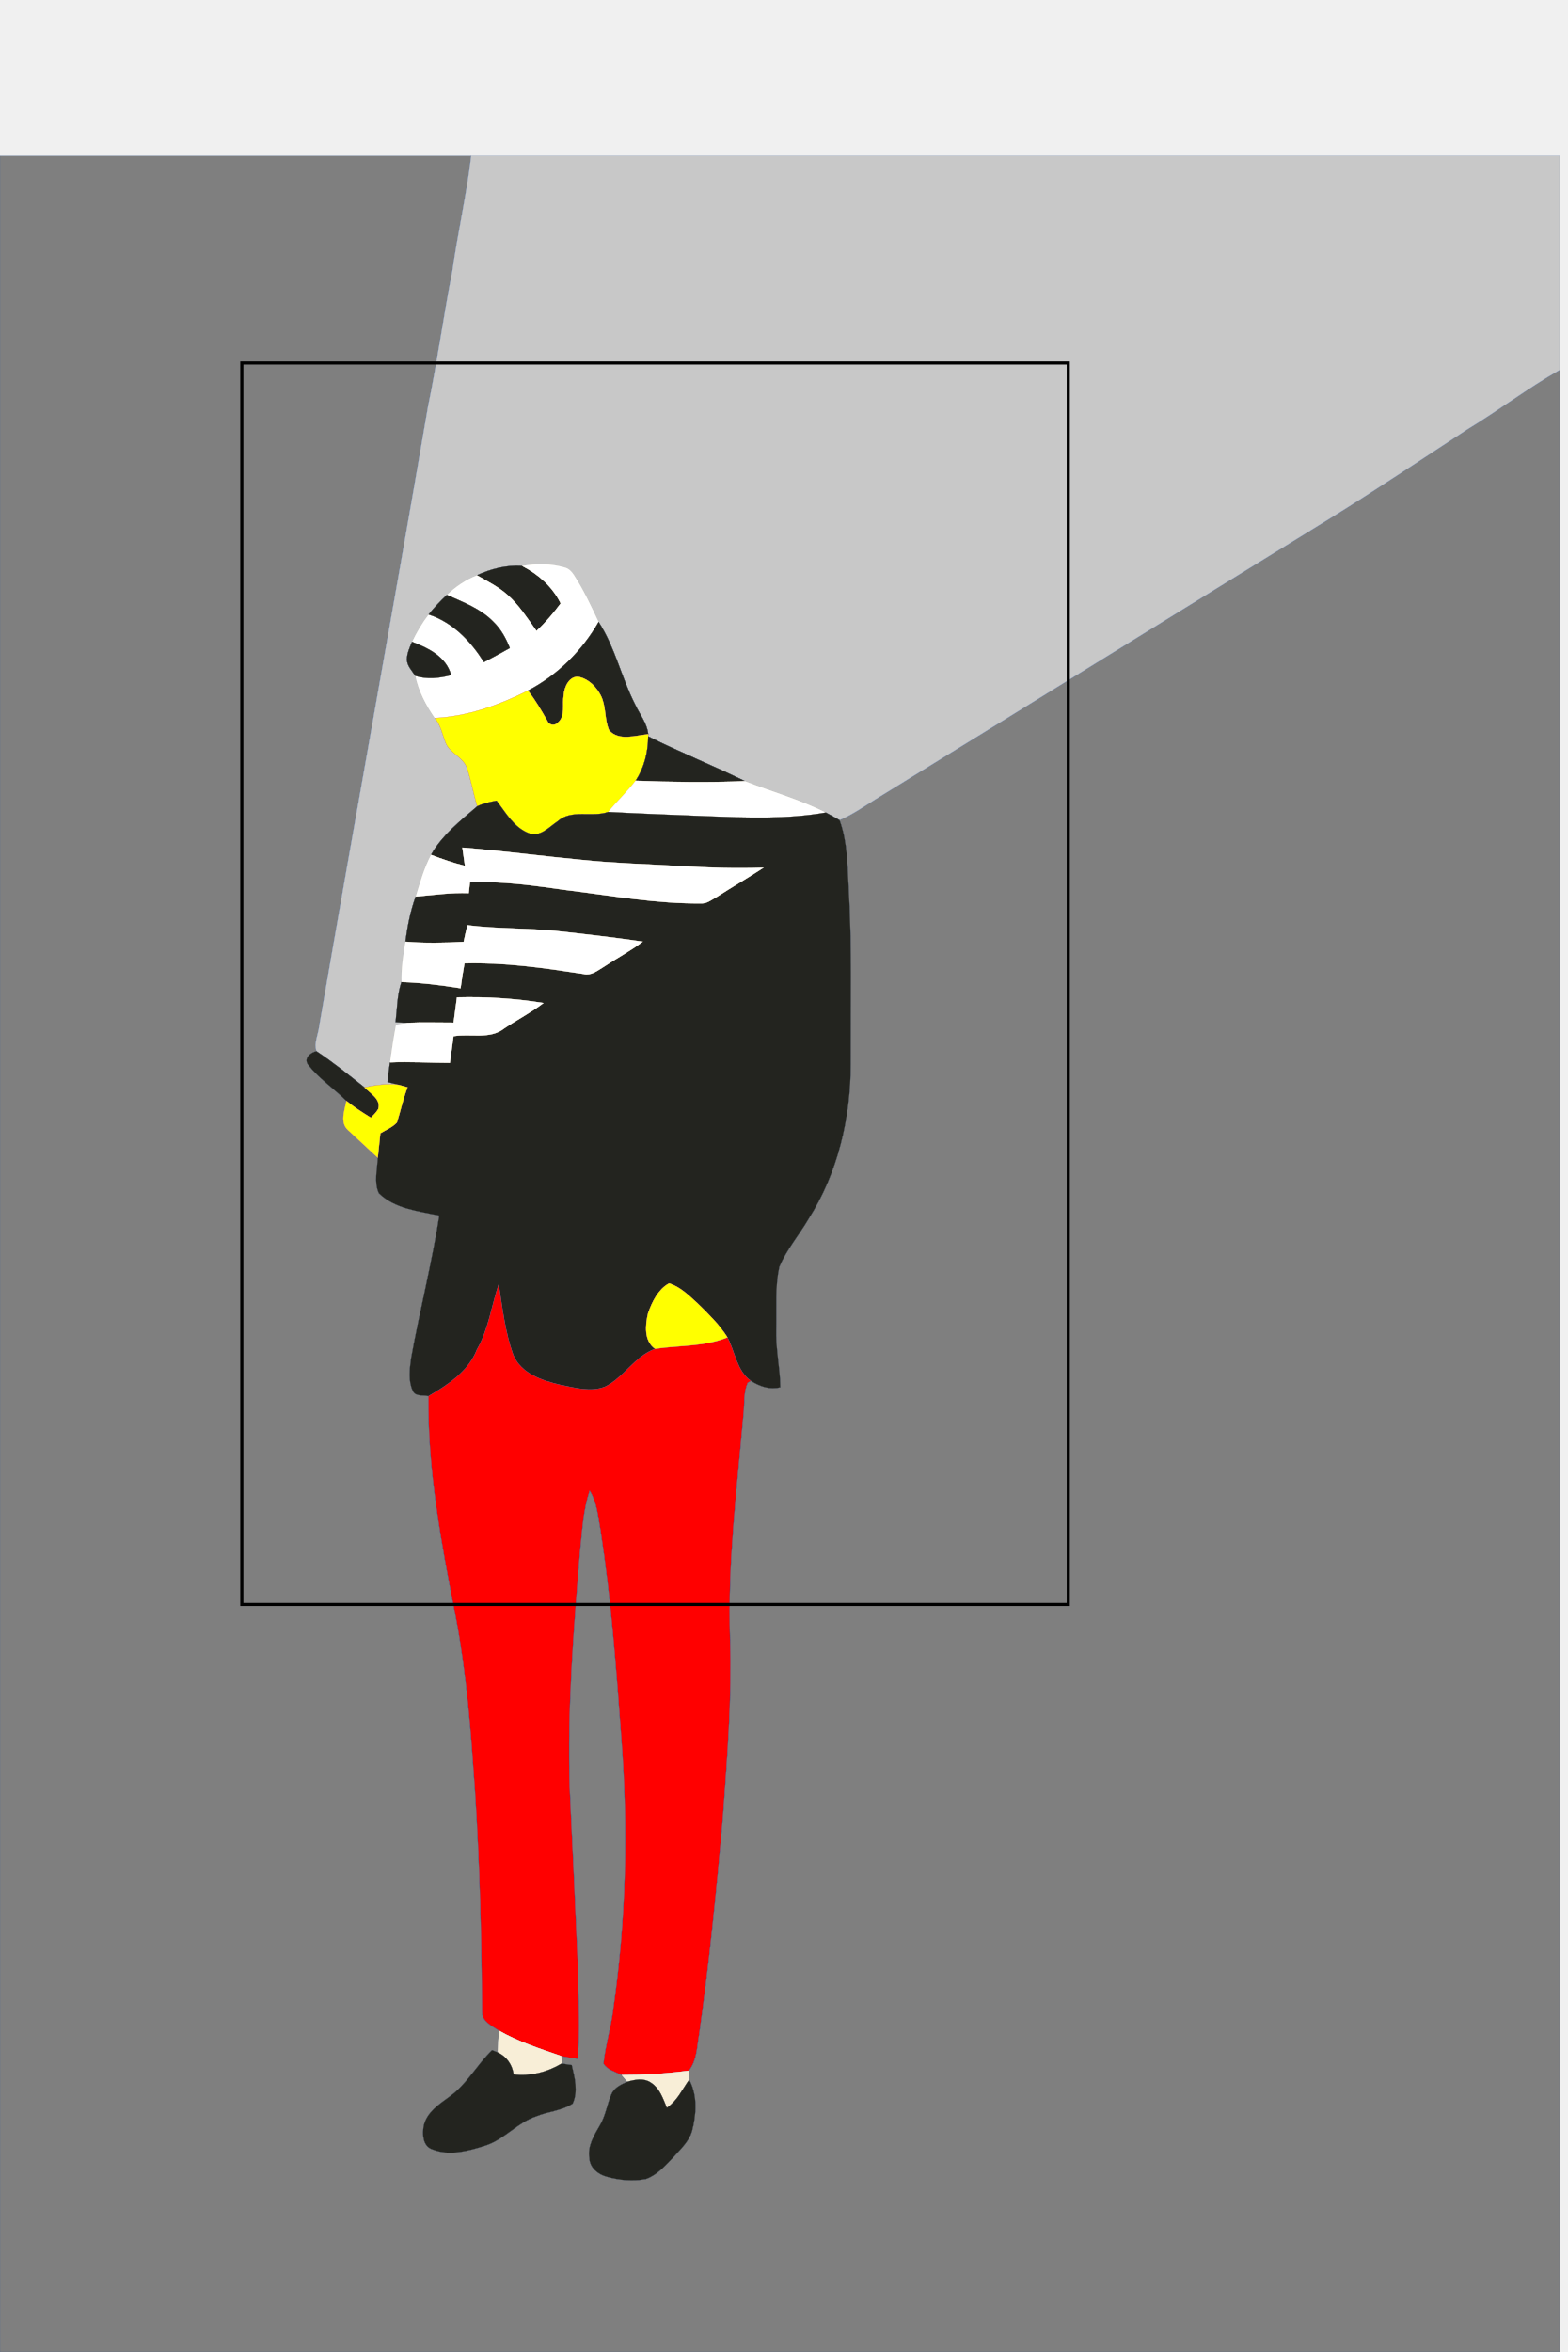
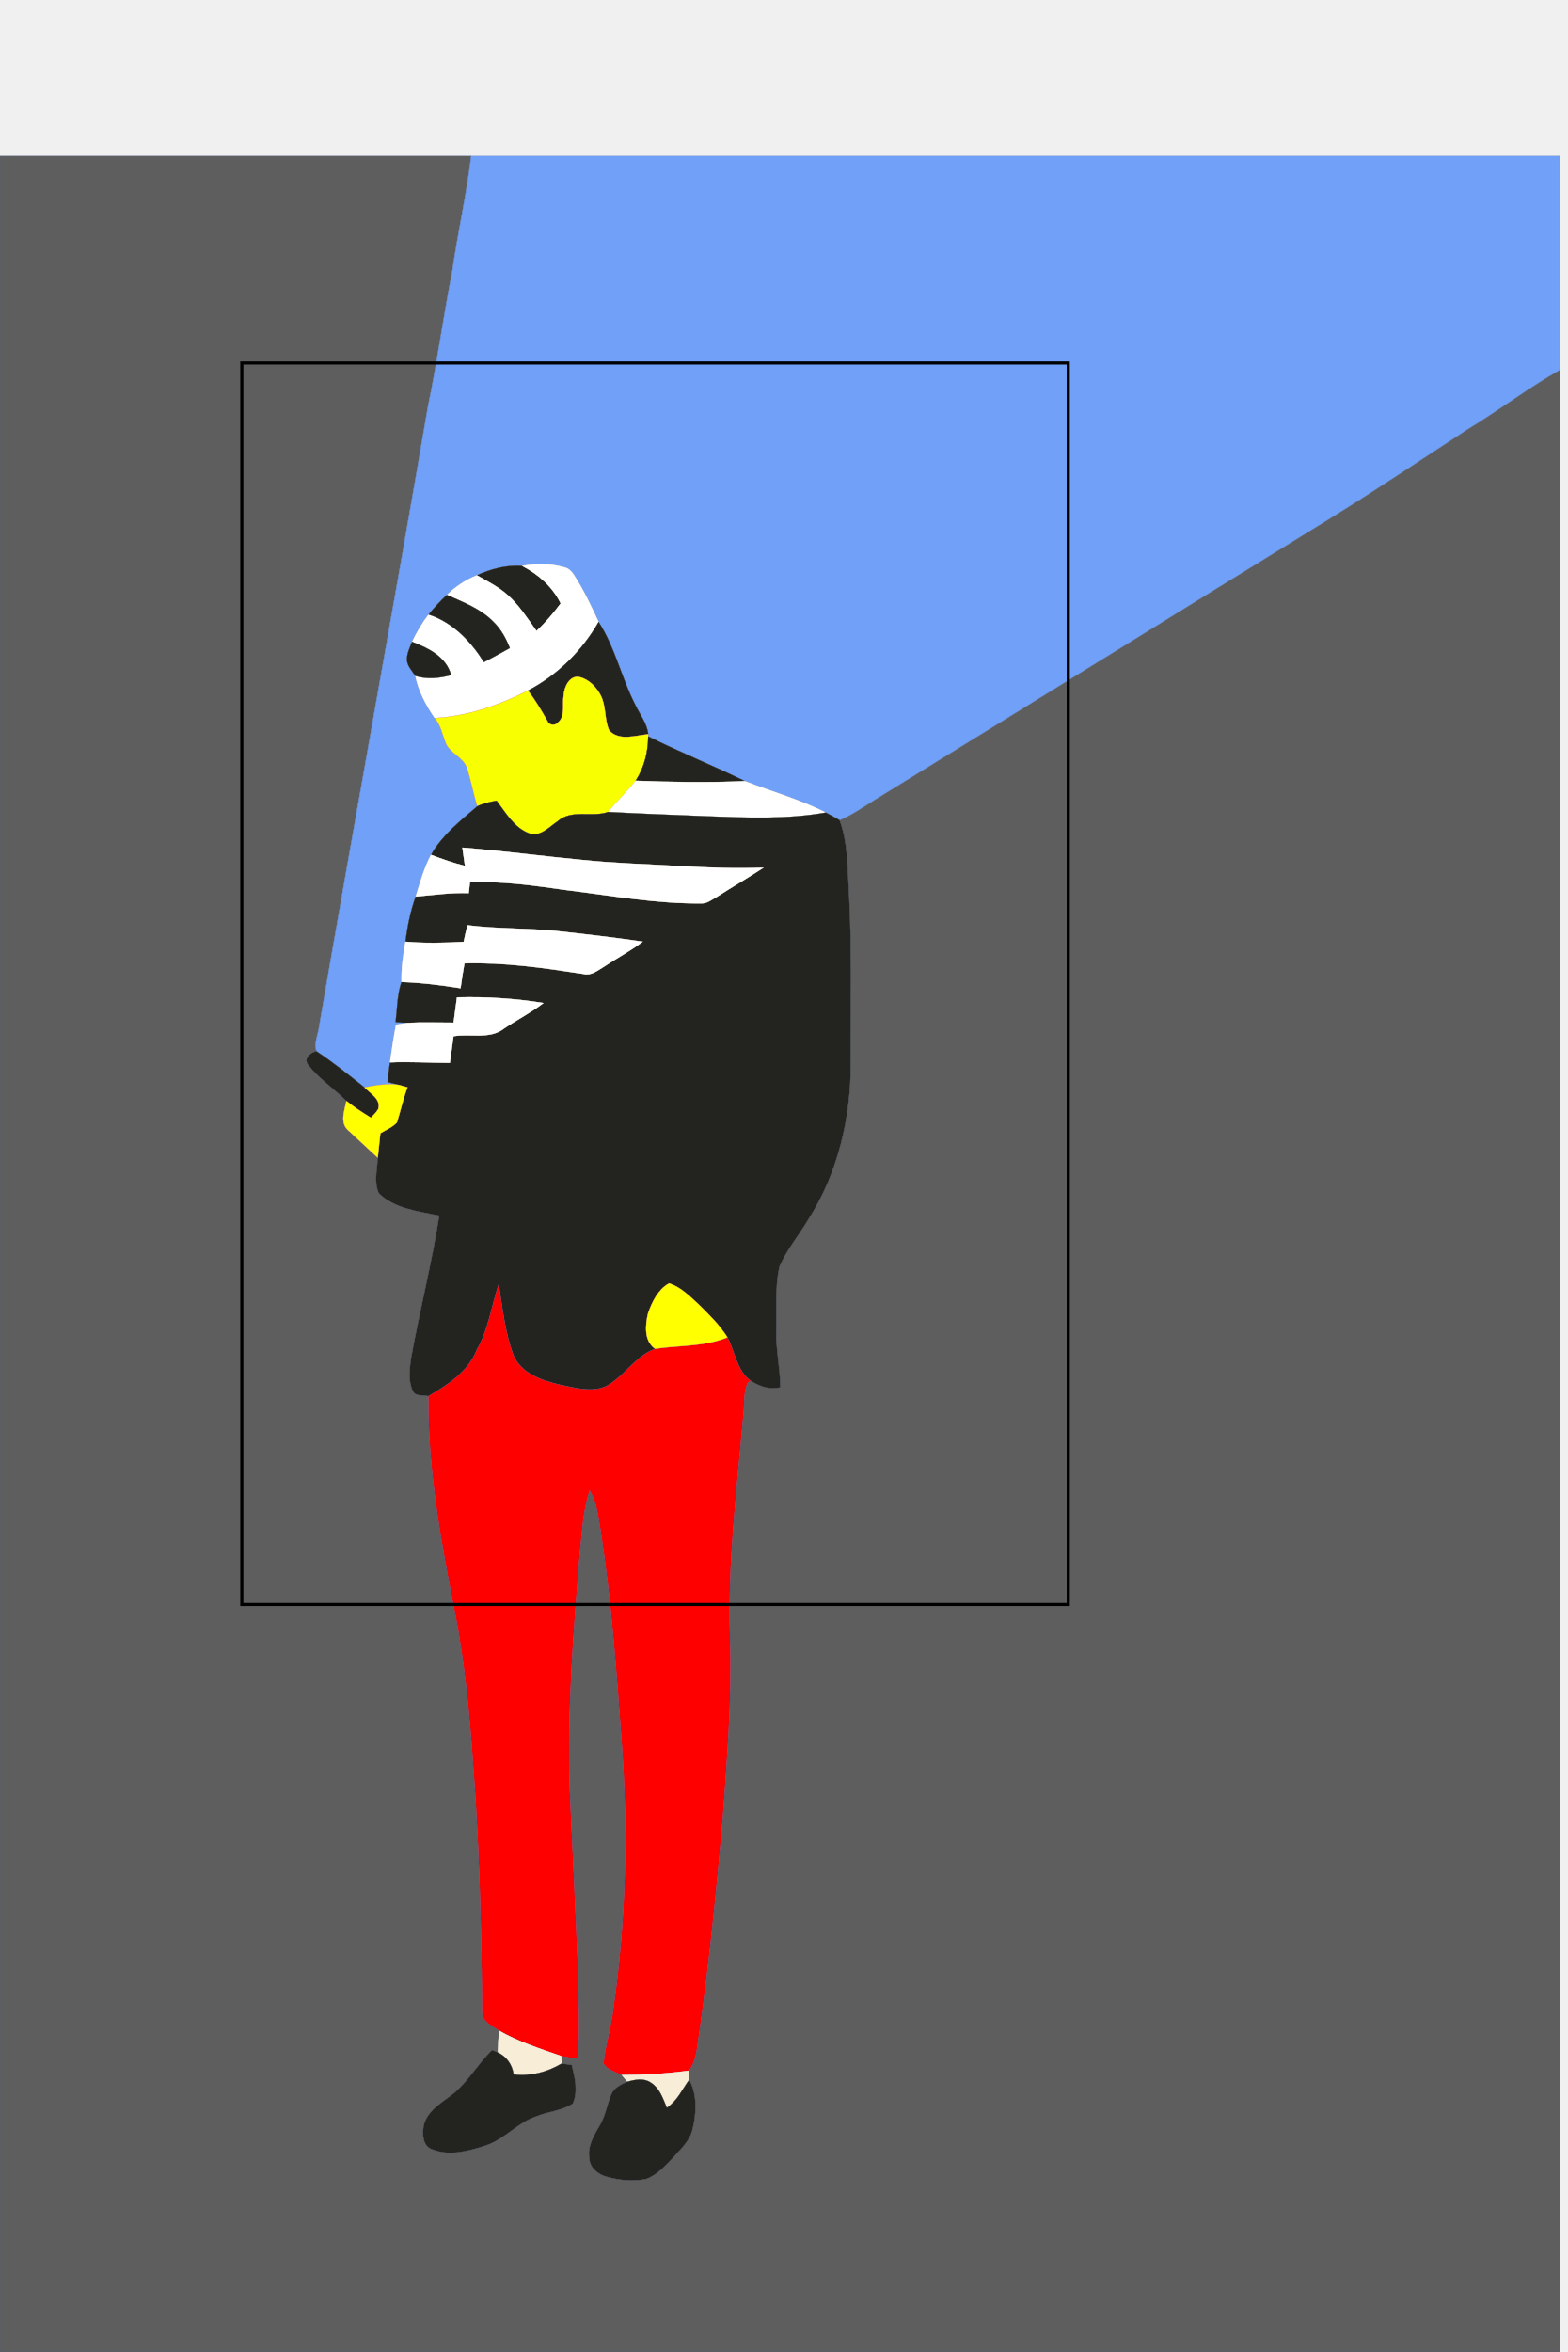
<svg xmlns="http://www.w3.org/2000/svg" xmlns:ns1="http://www.openswatchbook.org/uri/2009/osb" width="200mm" height="300mm" viewBox="0 0 566.929 850.394" version="1.1" id="svg4529">
  <defs id="defs4533">
    <linearGradient id="linearGradient5957" ns1:paint="solid">
      <stop style="stop-color:#4141ff;stop-opacity:1;" offset="0" id="stop5955" />
    </linearGradient>
  </defs>
-   <path d="m 0,56.394 h 170.37 c -1.67,13.95 -4.84,27.67 -6.82,41.58 -3.22,16.35 -5.45,32.86 -8.83,49.17 -12.83,74.68 -26.43,149.21 -39.32,223.87 -0.31,2.99 -2.02,6.08 -0.96,9.09 -2.13,0.41 -4.67,2.51 -3.06,4.8 3.93,5.04 9.36,8.65 13.88,13.13 -0.65,3.39 -2.49,7.85 0.57,10.58 3.57,3.36 7.22,6.64 10.79,10.01 -0.15,4.22 -1.46,8.85 0.4,12.81 5.77,5.63 14.31,6.48 21.85,8.07 -2.7,17.33 -7.09,34.35 -10.2,51.6 -0.52,3.9 -1.1,8.16 0.65,11.84 1,2.1 3.76,1.35 5.62,1.85 -0.28,26.88 4.68,53.45 9.87,79.71 3.99,20.72 5.51,41.8 6.97,62.82 1.74,26.64 2.4,53.34 2.56,80.03 -0.09,3.6 3.68,5.2 6.21,6.92 -0.32,2.6 -0.44,5.22 -0.51,7.84 -0.53,-0.21 -1.57,-0.64 -2.09,-0.85 -5.47,5.25 -9.07,12.27 -15.31,16.74 -3.78,2.79 -8.3,5.66 -9.4,10.58 -0.53,3.04 -0.42,7.37 3.09,8.55 6.2,2.48 13.09,0.6 19.18,-1.36 6.86,-2.19 11.52,-8.3 18.34,-10.57 4.32,-1.79 9.29,-2 13.24,-4.61 2.03,-4.31 0.77,-9.46 -0.34,-13.92 -1.21,-0.2 -2.42,-0.38 -3.63,-0.56 -0.04,-0.68 -0.12,-2.03 -0.16,-2.71 1.95,0.42 3.92,0.68 5.9,0.95 1.04,-10.62 0.22,-21.31 0.17,-31.95 -0.93,-22.01 -1.96,-44.01 -3.03,-66.01 -0.89,-28.41 1.39,-56.78 3.69,-85.07 0.84,-7.51 1.09,-15.2 3.55,-22.42 2.72,4.29 3.03,9.49 3.95,14.35 3.85,24.89 5.68,50.03 7.53,75.13 2.5,32.59 1.78,65.49 -2.9,97.86 -0.79,6.69 -2.88,13.18 -3.55,19.88 1.42,2.29 4.29,2.98 6.58,4.13 0.69,0.79 1.38,1.6 2.07,2.42 -2.31,1 -4.93,2.17 -5.89,4.71 -1.51,3.61 -2.04,7.61 -4.08,11.02 -2.09,3.62 -4.54,7.52 -3.8,11.91 0.13,3.43 3.1,5.87 6.21,6.69 4.59,1.3 9.54,1.77 14.24,0.84 4.1,-1.43 6.99,-4.9 9.94,-7.9 2.5,-2.84 5.52,-5.52 6.67,-9.25 1.61,-6.15 2.12,-12.94 -0.98,-18.73 -0.08,-1.1 -0.14,-2.19 -0.16,-3.28 3.05,-3.8 2.92,-8.87 3.78,-13.42 3.64,-25.8 6.23,-51.73 8.51,-77.67 1.54,-21.7 3.4,-43.43 2.63,-65.21 -0.89,-27.08 2.47,-54.02 4.84,-80.93 0.46,-3.82 -0.04,-7.93 1.54,-11.5 0.3,-0.17 0.89,-0.53 1.18,-0.7 3.19,1.98 6.87,3.36 10.64,2.3 -0.11,-7.08 -1.74,-14.06 -1.52,-21.17 0.18,-7.43 -0.45,-15.02 1.15,-22.33 2.62,-6.24 7.12,-11.45 10.53,-17.26 10.68,-16.72 15.31,-36.69 15.29,-56.39 -0.09,-21.01 0.49,-42.04 -0.73,-63.03 -0.48,-8.32 -0.36,-16.9 -3.31,-24.83 4.63,-1.97 8.77,-4.85 13.01,-7.52 54.85,-33.79 109.57,-67.8 164.42,-101.61 16.8,-10.41 33.2,-21.45 49.76,-32.24 11.25,-6.84 21.76,-14.84 33.21,-21.37 v 716.59 H 0 Z" id="path4485" style="opacity:1;fill:#7f7f7f;fill-opacity:1;stroke:#496491;stroke-width:0.094;stroke-miterlimit:4;stroke-dasharray:none" />
-   <path d="M 170.37,56.394 H 564 v 77.41 c -11.45,6.53 -21.96,14.53 -33.21,21.37 -16.56,10.79 -32.96,21.83 -49.76,32.24 -54.85,33.81 -109.57,67.82 -164.42,101.61 -4.24,2.67 -8.38,5.55 -13.01,7.52 -1.63,-0.94 -3.28,-1.86 -4.94,-2.74 -9.34,-4.76 -19.54,-7.54 -29.28,-11.38 -11.53,-5.64 -23.47,-10.42 -34.96,-16.16 l 0.01,-0.81 c -0.46,-3.99 -3.11,-7.2 -4.75,-10.74 -4.99,-9.69 -7.22,-20.63 -13.2,-29.83 -2.71,-5.82 -5.45,-11.65 -8.95,-17.05 -0.79,-1.2 -1.84,-2.32 -3.29,-2.67 -5,-1.48 -10.32,-1.45 -15.43,-0.56 -5.66,-0.37 -11.23,1.06 -16.35,3.4 -4.05,1.62 -7.72,4.08 -10.85,7.1 -2.36,2.19 -4.57,4.54 -6.59,7.05 -2.37,3.06 -4.34,6.42 -6,9.91 -0.84,2.03 -1.83,4.1 -1.87,6.34 0.04,2.35 1.86,4.08 3.04,5.96 1.14,5.53 3.85,10.65 7.04,15.26 2.13,2.53 2.73,5.83 3.9,8.84 1.47,3.92 6.38,5.19 7.73,9.18 1.51,4.55 2.34,9.3 3.72,13.89 -6.12,5.27 -12.67,10.39 -16.71,17.55 -2.53,4.75 -3.96,9.96 -5.54,15.08 -1.9,5.27 -3,10.77 -3.72,16.31 -0.84,4.82 -1.54,9.68 -1.42,14.59 -1.58,4.66 -1.55,9.65 -2.12,14.49 1.36,0.11 2.73,0.2 4.1,0.28 -1.33,0.19 -2.65,0.44 -3.97,0.69 -0.88,4.5 -1.52,9.05 -2.18,13.59 -0.34,2.36 -0.62,4.73 -0.88,7.1 1.33,0.33 2.67,0.67 4,1.01 -4.14,-0.52 -8.29,0.12 -12.35,0.94 -5.67,-4.5 -11.31,-9.06 -17.35,-13.06 -1.06,-3.01 0.65,-6.1 0.96,-9.09 12.89,-74.66 26.49,-149.19 39.32,-223.87 3.38,-16.31 5.61,-32.82 8.83,-49.17 1.98,-13.91 5.15,-27.63 6.82,-41.58 z" id="path4487" style="opacity:1;fill:#c8c8c8;fill-opacity:1;stroke:#6c82a9;stroke-width:0.094" />
+   <path d="m 0,56.394 h 170.37 c -1.67,13.95 -4.84,27.67 -6.82,41.58 -3.22,16.35 -5.45,32.86 -8.83,49.17 -12.83,74.68 -26.43,149.21 -39.32,223.87 -0.31,2.99 -2.02,6.08 -0.96,9.09 -2.13,0.41 -4.67,2.51 -3.06,4.8 3.93,5.04 9.36,8.65 13.88,13.13 -0.65,3.39 -2.49,7.85 0.57,10.58 3.57,3.36 7.22,6.64 10.79,10.01 -0.15,4.22 -1.46,8.85 0.4,12.81 5.77,5.63 14.31,6.48 21.85,8.07 -2.7,17.33 -7.09,34.35 -10.2,51.6 -0.52,3.9 -1.1,8.16 0.65,11.84 1,2.1 3.76,1.35 5.62,1.85 -0.28,26.88 4.68,53.45 9.87,79.71 3.99,20.72 5.51,41.8 6.97,62.82 1.74,26.64 2.4,53.34 2.56,80.03 -0.09,3.6 3.68,5.2 6.21,6.92 -0.32,2.6 -0.44,5.22 -0.51,7.84 -0.53,-0.21 -1.57,-0.64 -2.09,-0.85 -5.47,5.25 -9.07,12.27 -15.31,16.74 -3.78,2.79 -8.3,5.66 -9.4,10.58 -0.53,3.04 -0.42,7.37 3.09,8.55 6.2,2.48 13.09,0.6 19.18,-1.36 6.86,-2.19 11.52,-8.3 18.34,-10.57 4.32,-1.79 9.29,-2 13.24,-4.61 2.03,-4.31 0.77,-9.46 -0.34,-13.92 -1.21,-0.2 -2.42,-0.38 -3.63,-0.56 -0.04,-0.68 -0.12,-2.03 -0.16,-2.71 1.95,0.42 3.92,0.68 5.9,0.95 1.04,-10.62 0.22,-21.31 0.17,-31.95 -0.93,-22.01 -1.96,-44.01 -3.03,-66.01 -0.89,-28.41 1.39,-56.78 3.69,-85.07 0.84,-7.51 1.09,-15.2 3.55,-22.42 2.72,4.29 3.03,9.49 3.95,14.35 3.85,24.89 5.68,50.03 7.53,75.13 2.5,32.59 1.78,65.49 -2.9,97.86 -0.79,6.69 -2.88,13.18 -3.55,19.88 1.42,2.29 4.29,2.98 6.58,4.13 0.69,0.79 1.38,1.6 2.07,2.42 -2.31,1 -4.93,2.17 -5.89,4.71 -1.51,3.61 -2.04,7.61 -4.08,11.02 -2.09,3.62 -4.54,7.52 -3.8,11.91 0.13,3.43 3.1,5.87 6.21,6.69 4.59,1.3 9.54,1.77 14.24,0.84 4.1,-1.43 6.99,-4.9 9.94,-7.9 2.5,-2.84 5.52,-5.52 6.67,-9.25 1.61,-6.15 2.12,-12.94 -0.98,-18.73 -0.08,-1.1 -0.14,-2.19 -0.16,-3.28 3.05,-3.8 2.92,-8.87 3.78,-13.42 3.64,-25.8 6.23,-51.73 8.51,-77.67 1.54,-21.7 3.4,-43.43 2.63,-65.21 -0.89,-27.08 2.47,-54.02 4.84,-80.93 0.46,-3.82 -0.04,-7.93 1.54,-11.5 0.3,-0.17 0.89,-0.53 1.18,-0.7 3.19,1.98 6.87,3.36 10.64,2.3 -0.11,-7.08 -1.74,-14.06 -1.52,-21.17 0.18,-7.43 -0.45,-15.02 1.15,-22.33 2.62,-6.24 7.12,-11.45 10.53,-17.26 10.68,-16.72 15.31,-36.69 15.29,-56.39 -0.09,-21.01 0.49,-42.04 -0.73,-63.03 -0.48,-8.32 -0.36,-16.9 -3.31,-24.83 4.63,-1.97 8.77,-4.85 13.01,-7.52 54.85,-33.79 109.57,-67.8 164.42,-101.61 16.8,-10.41 33.2,-21.45 49.76,-32.24 11.25,-6.84 21.76,-14.84 33.21,-21.37 v 716.59 H 0 Z" id="path4485" style="opacity:1;fill:#000000;fill-opacity:0.608;stroke:#496491;stroke-width:0.094;stroke-miterlimit:4;stroke-dasharray:none" />
+   <path d="M 170.37,56.394 H 564 v 77.41 c -11.45,6.53 -21.96,14.53 -33.21,21.37 -16.56,10.79 -32.96,21.83 -49.76,32.24 -54.85,33.81 -109.57,67.82 -164.42,101.61 -4.24,2.67 -8.38,5.55 -13.01,7.52 -1.63,-0.94 -3.28,-1.86 -4.94,-2.74 -9.34,-4.76 -19.54,-7.54 -29.28,-11.38 -11.53,-5.64 -23.47,-10.42 -34.96,-16.16 l 0.01,-0.81 c -0.46,-3.99 -3.11,-7.2 -4.75,-10.74 -4.99,-9.69 -7.22,-20.63 -13.2,-29.83 -2.71,-5.82 -5.45,-11.65 -8.95,-17.05 -0.79,-1.2 -1.84,-2.32 -3.29,-2.67 -5,-1.48 -10.32,-1.45 -15.43,-0.56 -5.66,-0.37 -11.23,1.06 -16.35,3.4 -4.05,1.62 -7.72,4.08 -10.85,7.1 -2.36,2.19 -4.57,4.54 -6.59,7.05 -2.37,3.06 -4.34,6.42 -6,9.91 -0.84,2.03 -1.83,4.1 -1.87,6.34 0.04,2.35 1.86,4.08 3.04,5.96 1.14,5.53 3.85,10.65 7.04,15.26 2.13,2.53 2.73,5.83 3.9,8.84 1.47,3.92 6.38,5.19 7.73,9.18 1.51,4.55 2.34,9.3 3.72,13.89 -6.12,5.27 -12.67,10.39 -16.71,17.55 -2.53,4.75 -3.96,9.96 -5.54,15.08 -1.9,5.27 -3,10.77 -3.72,16.31 -0.84,4.82 -1.54,9.68 -1.42,14.59 -1.58,4.66 -1.55,9.65 -2.12,14.49 1.36,0.11 2.73,0.2 4.1,0.28 -1.33,0.19 -2.65,0.44 -3.97,0.69 -0.88,4.5 -1.52,9.05 -2.18,13.59 -0.34,2.36 -0.62,4.73 -0.88,7.1 1.33,0.33 2.67,0.67 4,1.01 -4.14,-0.52 -8.29,0.12 -12.35,0.94 -5.67,-4.5 -11.31,-9.06 -17.35,-13.06 -1.06,-3.01 0.65,-6.1 0.96,-9.09 12.89,-74.66 26.49,-149.19 39.32,-223.87 3.38,-16.31 5.61,-32.82 8.83,-49.17 1.98,-13.91 5.15,-27.63 6.82,-41.58 z" id="path4487" style="opacity:1;fill:#357bfb;fill-opacity:0.679;stroke:#6c82a9;stroke-width:0.094" />
  <path d="m 172.46,208.004 c 5.12,-2.34 10.69,-3.77 16.35,-3.4 5.9,3.03 11.01,7.55 13.96,13.56 -2.65,3.55 -5.49,6.95 -8.76,9.95 -3.29,-4.55 -6.32,-9.39 -10.58,-13.12 -3.28,-2.88 -7.21,-4.84 -10.97,-6.99 z" id="path4489" style="opacity:1;fill:#23241f;stroke:#23241f;stroke-width:0.094" />
  <path d="m 188.81,204.604 c 5.11,-0.89 10.43,-0.92 15.43,0.56 1.45,0.35 2.5,1.47 3.29,2.67 3.5,5.4 6.24,11.23 8.95,17.05 -5.97,10.44 -14.86,19.23 -25.54,24.81 -10.47,5.3 -21.93,9.35 -33.71,9.93 -3.19,-4.61 -5.9,-9.73 -7.04,-15.26 4.26,1.31 8.72,0.85 12.95,-0.29 -1.76,-6.58 -8.25,-9.82 -14.12,-12.01 1.66,-3.49 3.63,-6.85 6,-9.91 8.71,2.84 15.22,9.65 19.99,17.22 3.13,-1.67 6.28,-3.31 9.35,-5.08 -1.36,-3.46 -3.18,-6.79 -5.86,-9.4 -4.6,-4.79 -10.96,-7.16 -16.89,-9.79 3.13,-3.02 6.8,-5.48 10.85,-7.1 3.76,2.15 7.69,4.11 10.97,6.99 4.26,3.73 7.29,8.57 10.58,13.12 3.27,-3 6.11,-6.4 8.76,-9.95 -2.95,-6.01 -8.06,-10.53 -13.96,-13.56 z" id="path4491" style="opacity:1;fill:#ffffff;fill-opacity:1;stroke:#f8eed7;stroke-width:0.094" />
  <path d="m 155.02,222.154 c 2.02,-2.51 4.23,-4.86 6.59,-7.05 5.93,2.63 12.29,5 16.89,9.79 2.68,2.61 4.5,5.94 5.86,9.4 -3.07,1.77 -6.22,3.41 -9.35,5.08 -4.77,-7.57 -11.28,-14.38 -19.99,-17.22 z" id="path4493" style="opacity:1;fill:#23241f;stroke:#23241f;stroke-width:0.094" />
  <path d="m 216.48,224.884 c 5.98,9.2 8.21,20.14 13.2,29.83 1.64,3.54 4.29,6.75 4.75,10.74 -4.58,0.43 -10.51,2.57 -14.12,-1.37 -1.8,-4.05 -1.01,-8.83 -3.13,-12.8 -1.58,-2.96 -4.2,-5.66 -7.54,-6.49 -3.63,-0.81 -5.68,3.59 -5.8,6.59 -0.63,3.23 0.77,7.41 -2.08,9.84 -1.06,1.31 -3.29,0.99 -3.84,-0.64 -2.14,-3.75 -4.32,-7.49 -6.98,-10.89 10.68,-5.58 19.57,-14.37 25.54,-24.81 z" id="path4495" style="opacity:1;fill:#23241f;stroke:#23241f;stroke-width:0.094" />
  <path d="m 149.02,232.064 c 5.87,2.19 12.36,5.43 14.12,12.01 -4.23,1.14 -8.69,1.6 -12.95,0.29 -1.18,-1.88 -3,-3.61 -3.04,-5.96 0.04,-2.24 1.03,-4.31 1.87,-6.34 z" id="path4497" style="opacity:1;fill:#23241f;stroke:#23241f;stroke-width:0.094" />
-   <path d="m 203.84,251.384 c 0.12,-3 2.17,-7.4 5.8,-6.59 3.34,0.83 5.96,3.53 7.54,6.49 2.12,3.97 1.33,8.75 3.13,12.8 3.61,3.94 9.54,1.8 14.12,1.37 l -0.01,0.81 c -0.05,5.64 -1.43,11.27 -4.53,16.02 -3.06,4 -6.76,7.43 -9.94,11.32 -5.99,2.11 -13.19,-1.17 -18.32,3.39 -3.08,2.06 -6.3,5.84 -10.41,4.29 -5.37,-2.07 -8.32,-7.41 -11.64,-11.76 -2.39,0.44 -4.79,0.95 -7,2.01 -1.38,-4.59 -2.21,-9.34 -3.72,-13.89 -1.35,-3.99 -6.26,-5.26 -7.73,-9.18 -1.17,-3.01 -1.77,-6.31 -3.9,-8.84 11.78,-0.58 23.24,-4.63 33.71,-9.93 2.66,3.4 4.84,7.14 6.98,10.89 0.55,1.63 2.78,1.95 3.84,0.64 2.85,-2.43 1.45,-6.61 2.08,-9.84 z" id="path4499" style="opacity:1;fill:#ffff00;fill-opacity:1;stroke:#e3804f;stroke-width:0.094" />
+   <path d="m 203.84,251.384 c 0.12,-3 2.17,-7.4 5.8,-6.59 3.34,0.83 5.96,3.53 7.54,6.49 2.12,3.97 1.33,8.75 3.13,12.8 3.61,3.94 9.54,1.8 14.12,1.37 l -0.01,0.81 c -0.05,5.64 -1.43,11.27 -4.53,16.02 -3.06,4 -6.76,7.43 -9.94,11.32 -5.99,2.11 -13.19,-1.17 -18.32,3.39 -3.08,2.06 -6.3,5.84 -10.41,4.29 -5.37,-2.07 -8.32,-7.41 -11.64,-11.76 -2.39,0.44 -4.79,0.95 -7,2.01 -1.38,-4.59 -2.21,-9.34 -3.72,-13.89 -1.35,-3.99 -6.26,-5.26 -7.73,-9.18 -1.17,-3.01 -1.77,-6.31 -3.9,-8.84 11.78,-0.58 23.24,-4.63 33.71,-9.93 2.66,3.4 4.84,7.14 6.98,10.89 0.55,1.63 2.78,1.95 3.84,0.64 2.85,-2.43 1.45,-6.61 2.08,-9.84 z" id="path4499" style="opacity:1;fill:#f8ff00;fill-opacity:1;stroke:#e3804f;stroke-width:0.094" />
  <path d="m 234.42,266.264 c 11.49,5.74 23.43,10.52 34.96,16.16 -13.15,0.58 -26.33,0.37 -39.49,-0.14 3.1,-4.75 4.48,-10.38 4.53,-16.02 z" id="path4501" style="opacity:1;fill:#23241f;stroke:#23241f;stroke-width:0.094" />
  <path d="m 219.95,293.604 c 3.18,-3.89 6.88,-7.32 9.94,-11.32 13.16,0.51 26.34,0.72 39.49,0.14 9.74,3.84 19.94,6.62 29.28,11.38 -14.08,2.5 -28.48,1.9 -42.71,1.36 -12,-0.49 -24.01,-0.92 -36,-1.56 z" id="path4503" style="opacity:1;fill:#ffffff;fill-opacity:1;stroke:#f8eed7;stroke-width:0.094" />
  <path d="m 172.58,291.534 c 2.21,-1.06 4.61,-1.57 7,-2.01 3.32,4.35 6.27,9.69 11.64,11.76 4.11,1.55 7.33,-2.23 10.41,-4.29 5.13,-4.56 12.33,-1.28 18.32,-3.39 11.99,0.64 24,1.07 36,1.56 14.23,0.54 28.63,1.14 42.71,-1.36 1.66,0.88 3.31,1.8 4.94,2.74 2.95,7.93 2.83,16.51 3.31,24.83 1.22,20.99 0.64,42.02 0.73,63.03 0.02,19.7 -4.61,39.67 -15.29,56.39 -3.41,5.81 -7.91,11.02 -10.53,17.26 -1.6,7.31 -0.97,14.9 -1.15,22.33 -0.22,7.11 1.41,14.09 1.52,21.17 -3.77,1.06 -7.45,-0.32 -10.64,-2.3 -5.18,-3.69 -5.66,-10.47 -8.47,-15.71 -2.94,-4.66 -6.94,-8.53 -10.86,-12.36 -3.08,-2.8 -6.17,-5.9 -10.23,-7.2 -4,2.15 -6.15,6.65 -7.62,10.76 -1.05,4.27 -1.58,10.07 2.52,12.93 -7.32,2.65 -11.16,10.22 -17.98,13.64 -5.19,2.17 -10.92,0.45 -16.18,-0.6 -6.61,-1.54 -14.33,-4.06 -17.13,-10.92 -2.95,-8.21 -3.92,-16.95 -5.25,-25.52 -2.64,7.88 -3.66,16.3 -7.87,23.62 -3.09,7.98 -10.49,12.75 -17.54,16.9 -1.86,-0.5 -4.62,0.25 -5.62,-1.85 -1.75,-3.68 -1.17,-7.94 -0.65,-11.84 3.11,-17.25 7.5,-34.27 10.2,-51.6 -7.54,-1.59 -16.08,-2.44 -21.85,-8.07 -1.86,-3.96 -0.55,-8.59 -0.4,-12.81 0.31,-2.96 0.65,-5.91 0.94,-8.86 2.03,-1.23 4.32,-2.14 5.97,-3.88 1.37,-4.23 2.24,-8.61 3.86,-12.76 -1.08,-0.32 -2.16,-0.62 -3.25,-0.9 -1.33,-0.34 -2.67,-0.68 -4,-1.01 0.26,-2.37 0.54,-4.74 0.88,-7.1 7.22,-0.32 14.45,0.16 21.67,0.17 0.43,-3.21 0.85,-6.43 1.31,-9.63 6.11,-1.05 13.15,1.31 18.4,-2.86 4.65,-3.14 9.69,-5.7 14.14,-9.14 -10.34,-1.66 -20.83,-2.34 -31.29,-2.04 -0.41,3.04 -0.82,6.09 -1.22,9.13 -5.62,0.02 -11.25,-0.21 -16.86,0.09 -1.37,-0.08 -2.74,-0.17 -4.1,-0.28 0.57,-4.84 0.54,-9.83 2.12,-14.49 7.17,0.22 14.29,1.12 21.36,2.25 0.42,-3.01 0.87,-6.01 1.42,-9 14.46,-0.42 28.81,1.66 43.05,3.85 2.75,0.73 5.01,-1.23 7.21,-2.52 4.68,-3.15 9.72,-5.75 14.21,-9.18 -10.42,-1.51 -20.88,-2.73 -31.35,-3.87 -10.66,-1.07 -21.42,-0.71 -32.05,-2.06 -0.49,1.99 -0.94,3.98 -1.36,5.99 -7.02,0.41 -14.07,0.56 -21.07,-0.05 0.72,-5.54 1.82,-11.04 3.72,-16.31 6.38,-0.54 12.75,-1.49 19.18,-1.24 0.14,-1.3 0.28,-2.59 0.43,-3.88 11.8,-0.6 23.54,1.21 35.19,2.82 16.25,1.99 32.45,4.97 48.88,4.77 1.87,-0.09 3.4,-1.36 4.99,-2.21 5.66,-3.65 11.49,-7.03 17.12,-10.71 -10.06,0.37 -20.14,0.02 -30.19,-0.58 -11.94,-0.69 -23.92,-1 -35.82,-2.26 -14.31,-1.35 -28.57,-3.27 -42.9,-4.41 0.32,2.2 0.65,4.39 0.94,6.6 -4.19,-1.02 -8.25,-2.46 -12.28,-3.98 4.04,-7.16 10.59,-12.28 16.71,-17.55 z" id="path4505" style="opacity:1;fill:#23241f;stroke:#23241f;stroke-width:0.094" />
  <path d="m 167.21,306.464 c 14.33,1.14 28.59,3.06 42.9,4.41 11.9,1.26 23.88,1.57 35.82,2.26 10.05,0.6 20.13,0.95 30.19,0.58 -5.63,3.68 -11.46,7.06 -17.12,10.71 -1.59,0.85 -3.12,2.12 -4.99,2.21 -16.43,0.2 -32.63,-2.78 -48.88,-4.77 -11.65,-1.61 -23.39,-3.42 -35.19,-2.82 -0.15,1.29 -0.29,2.58 -0.43,3.88 -6.43,-0.25 -12.8,0.7 -19.18,1.24 1.58,-5.12 3.01,-10.33 5.54,-15.08 4.03,1.52 8.09,2.96 12.28,3.98 -0.29,-2.21 -0.62,-4.4 -0.94,-6.6 z" id="path4507" style="opacity:1;fill:#ffffff;fill-opacity:1;stroke:#f8eed7;stroke-width:0.094" />
  <path d="m 169.04,334.534 c 10.63,1.35 21.39,0.99 32.05,2.06 10.47,1.14 20.93,2.36 31.35,3.87 -4.49,3.43 -9.53,6.03 -14.21,9.18 -2.2,1.29 -4.46,3.25 -7.21,2.52 -14.24,-2.19 -28.59,-4.27 -43.05,-3.85 -0.55,2.99 -1,5.99 -1.42,9 -7.07,-1.13 -14.19,-2.03 -21.36,-2.25 -0.12,-4.91 0.58,-9.77 1.42,-14.59 7,0.61 14.05,0.46 21.07,0.05 0.42,-2.01 0.87,-4 1.36,-5.99 z" id="path4509" style="opacity:1;fill:#ffffff;fill-opacity:1;stroke:#f8eed7;stroke-width:0.094" />
  <path d="m 165.25,360.614 c 10.46,-0.3 20.95,0.38 31.29,2.04 -4.45,3.44 -9.49,6 -14.14,9.14 -5.25,4.17 -12.29,1.81 -18.4,2.86 -0.46,3.2 -0.88,6.42 -1.31,9.63 -7.22,-0.01 -14.45,-0.49 -21.67,-0.17 0.66,-4.54 1.3,-9.09 2.18,-13.59 1.32,-0.25 2.64,-0.5 3.97,-0.69 5.61,-0.3 11.24,-0.07 16.86,-0.09 0.4,-3.04 0.81,-6.09 1.22,-9.13 z" id="path4511" style="opacity:1;fill:#ffffff;fill-opacity:1;stroke:#f8eed7;stroke-width:0.094" />
  <path d="m 111.38,384.904 c -1.61,-2.29 0.93,-4.39 3.06,-4.8 6.04,4 11.68,8.56 17.35,13.06 2.08,2.16 6.07,4.27 4.98,7.83 -0.67,1.2 -1.73,2.11 -2.64,3.13 -3.04,-1.9 -6.08,-3.82 -8.87,-6.09 -4.52,-4.48 -9.95,-8.09 -13.88,-13.13 z" id="path4513" style="opacity:1;fill:#23241f;stroke:#23241f;stroke-width:0.094" />
  <path d="m 131.79,393.164 c 4.06,-0.82 8.21,-1.46 12.35,-0.94 1.09,0.28 2.17,0.58 3.25,0.9 -1.62,4.15 -2.49,8.53 -3.86,12.76 -1.65,1.74 -3.94,2.65 -5.97,3.88 -0.29,2.95 -0.63,5.9 -0.94,8.86 -3.57,-3.37 -7.22,-6.65 -10.79,-10.01 -3.06,-2.73 -1.22,-7.19 -0.57,-10.58 2.79,2.27 5.83,4.19 8.87,6.09 0.91,-1.02 1.97,-1.93 2.64,-3.13 1.09,-3.56 -2.9,-5.67 -4.98,-7.83 z" id="path4515" style="opacity:1;fill:#ffff00;fill-opacity:1;stroke:#e3804f;stroke-width:0.094" />
  <path d="m 172.48,487.894 c 4.21,-7.32 5.23,-15.74 7.87,-23.62 1.33,8.57 2.3,17.31 5.25,25.52 2.8,6.86 10.52,9.38 17.13,10.92 5.26,1.05 10.99,2.77 16.18,0.6 6.82,-3.42 10.66,-10.99 17.98,-13.64 8.73,-1.31 17.87,-0.71 26.19,-4.13 2.81,5.24 3.29,12.02 8.47,15.71 -0.29,0.17 -0.88,0.53 -1.18,0.7 -1.58,3.57 -1.08,7.68 -1.54,11.5 -2.37,26.91 -5.73,53.85 -4.84,80.93 0.77,21.78 -1.09,43.51 -2.63,65.21 -2.28,25.94 -4.87,51.87 -8.51,77.67 -0.86,4.55 -0.73,9.62 -3.78,13.42 -8.03,1.1 -16.11,1.58 -24.22,1.57 -2.29,-1.15 -5.16,-1.84 -6.58,-4.13 0.67,-6.7 2.76,-13.19 3.55,-19.88 4.68,-32.37 5.4,-65.27 2.9,-97.86 -1.85,-25.1 -3.68,-50.24 -7.53,-75.13 -0.92,-4.86 -1.23,-10.06 -3.95,-14.35 -2.46,7.22 -2.71,14.91 -3.55,22.42 -2.3,28.29 -4.58,56.66 -3.69,85.07 1.07,22 2.1,44 3.03,66.01 0.05,10.64 0.87,21.33 -0.17,31.95 -1.98,-0.27 -3.95,-0.53 -5.9,-0.95 -7.62,-2.64 -15.37,-5.11 -22.41,-9.13 -2.53,-1.72 -6.3,-3.32 -6.21,-6.92 -0.16,-26.69 -0.82,-53.39 -2.56,-80.03 -1.46,-21.02 -2.98,-42.1 -6.97,-62.82 -5.19,-26.26 -10.15,-52.83 -9.87,-79.71 7.05,-4.15 14.45,-8.92 17.54,-16.9 z" id="path4517" style="opacity:1;fill:#ff0000;fill-opacity:1;stroke:#323970;stroke-width:0.094" />
  <path d="m 234.37,474.744 c 1.47,-4.11 3.62,-8.61 7.62,-10.76 4.06,1.3 7.15,4.4 10.23,7.2 3.92,3.83 7.92,7.7 10.86,12.36 -8.32,3.42 -17.46,2.82 -26.19,4.13 -4.1,-2.86 -3.57,-8.66 -2.52,-12.93 z" id="path4519" style="opacity:1;fill:#ffff00;fill-opacity:1;stroke:#e3804f;stroke-width:0.094" />
  <path d="m 180.04,742.114 c 0.07,-2.62 0.19,-5.24 0.51,-7.84 7.04,4.02 14.79,6.49 22.41,9.13 0.04,0.68 0.12,2.03 0.16,2.71 -5.21,3.11 -11.31,4.69 -17.37,3.94 -0.48,-3.48 -2.51,-6.45 -5.71,-7.94 z" id="path4521" style="opacity:1;fill:#f8eed7;stroke:#f8eed7;stroke-width:0.094" />
  <path d="m 162.64,758.004 c 6.24,-4.47 9.84,-11.49 15.31,-16.74 0.52,0.21 1.56,0.64 2.09,0.85 3.2,1.49 5.23,4.46 5.71,7.94 6.06,0.75 12.16,-0.83 17.37,-3.94 1.21,0.18 2.42,0.36 3.63,0.56 1.11,4.46 2.37,9.61 0.34,13.92 -3.95,2.61 -8.92,2.82 -13.24,4.61 -6.82,2.27 -11.48,8.38 -18.34,10.57 -6.09,1.96 -12.98,3.84 -19.18,1.36 -3.51,-1.18 -3.62,-5.51 -3.09,-8.55 1.1,-4.92 5.62,-7.79 9.4,-10.58 z" id="path4523" style="opacity:1;fill:#23241f;stroke:#23241f;stroke-width:0.094" />
  <path d="m 224.85,750.254 c 8.11,0.01 16.19,-0.47 24.22,-1.57 0.02,1.09 0.08,2.18 0.16,3.28 -2.52,3.52 -4.33,7.68 -8.08,10.13 -1.4,-3.29 -2.57,-7.1 -5.79,-9.09 -2.52,-1.75 -5.71,-1.1 -8.44,-0.33 -0.69,-0.82 -1.38,-1.63 -2.07,-2.42 z" id="path4525" style="opacity:1;fill:#f8eed7;stroke:#f8eed7;stroke-width:0.094" />
  <path d="m 226.92,752.674 c 2.73,-0.77 5.92,-1.42 8.44,0.33 3.22,1.99 4.39,5.8 5.79,9.09 3.75,-2.45 5.56,-6.61 8.08,-10.13 3.1,5.79 2.59,12.58 0.98,18.73 -1.15,3.73 -4.17,6.41 -6.67,9.25 -2.95,3 -5.84,6.47 -9.94,7.9 -4.7,0.93 -9.65,0.46 -14.24,-0.84 -3.11,-0.82 -6.08,-3.26 -6.21,-6.69 -0.74,-4.39 1.71,-8.29 3.8,-11.91 2.04,-3.41 2.57,-7.41 4.08,-11.02 0.96,-2.54 3.58,-3.71 5.89,-4.71 z" id="path4527" style="opacity:1;fill:#23241f;stroke:#23241f;stroke-width:0.094" />
  <path style="fill:none;fill-opacity:1;stroke:#000000;stroke-width:1.13;stroke-miterlimit:4;stroke-dasharray:none;stroke-opacity:1" d="m 87.45,131.24 298.87,0 0,448.87 -298.87,0 z" id="rect4503" />
</svg>
